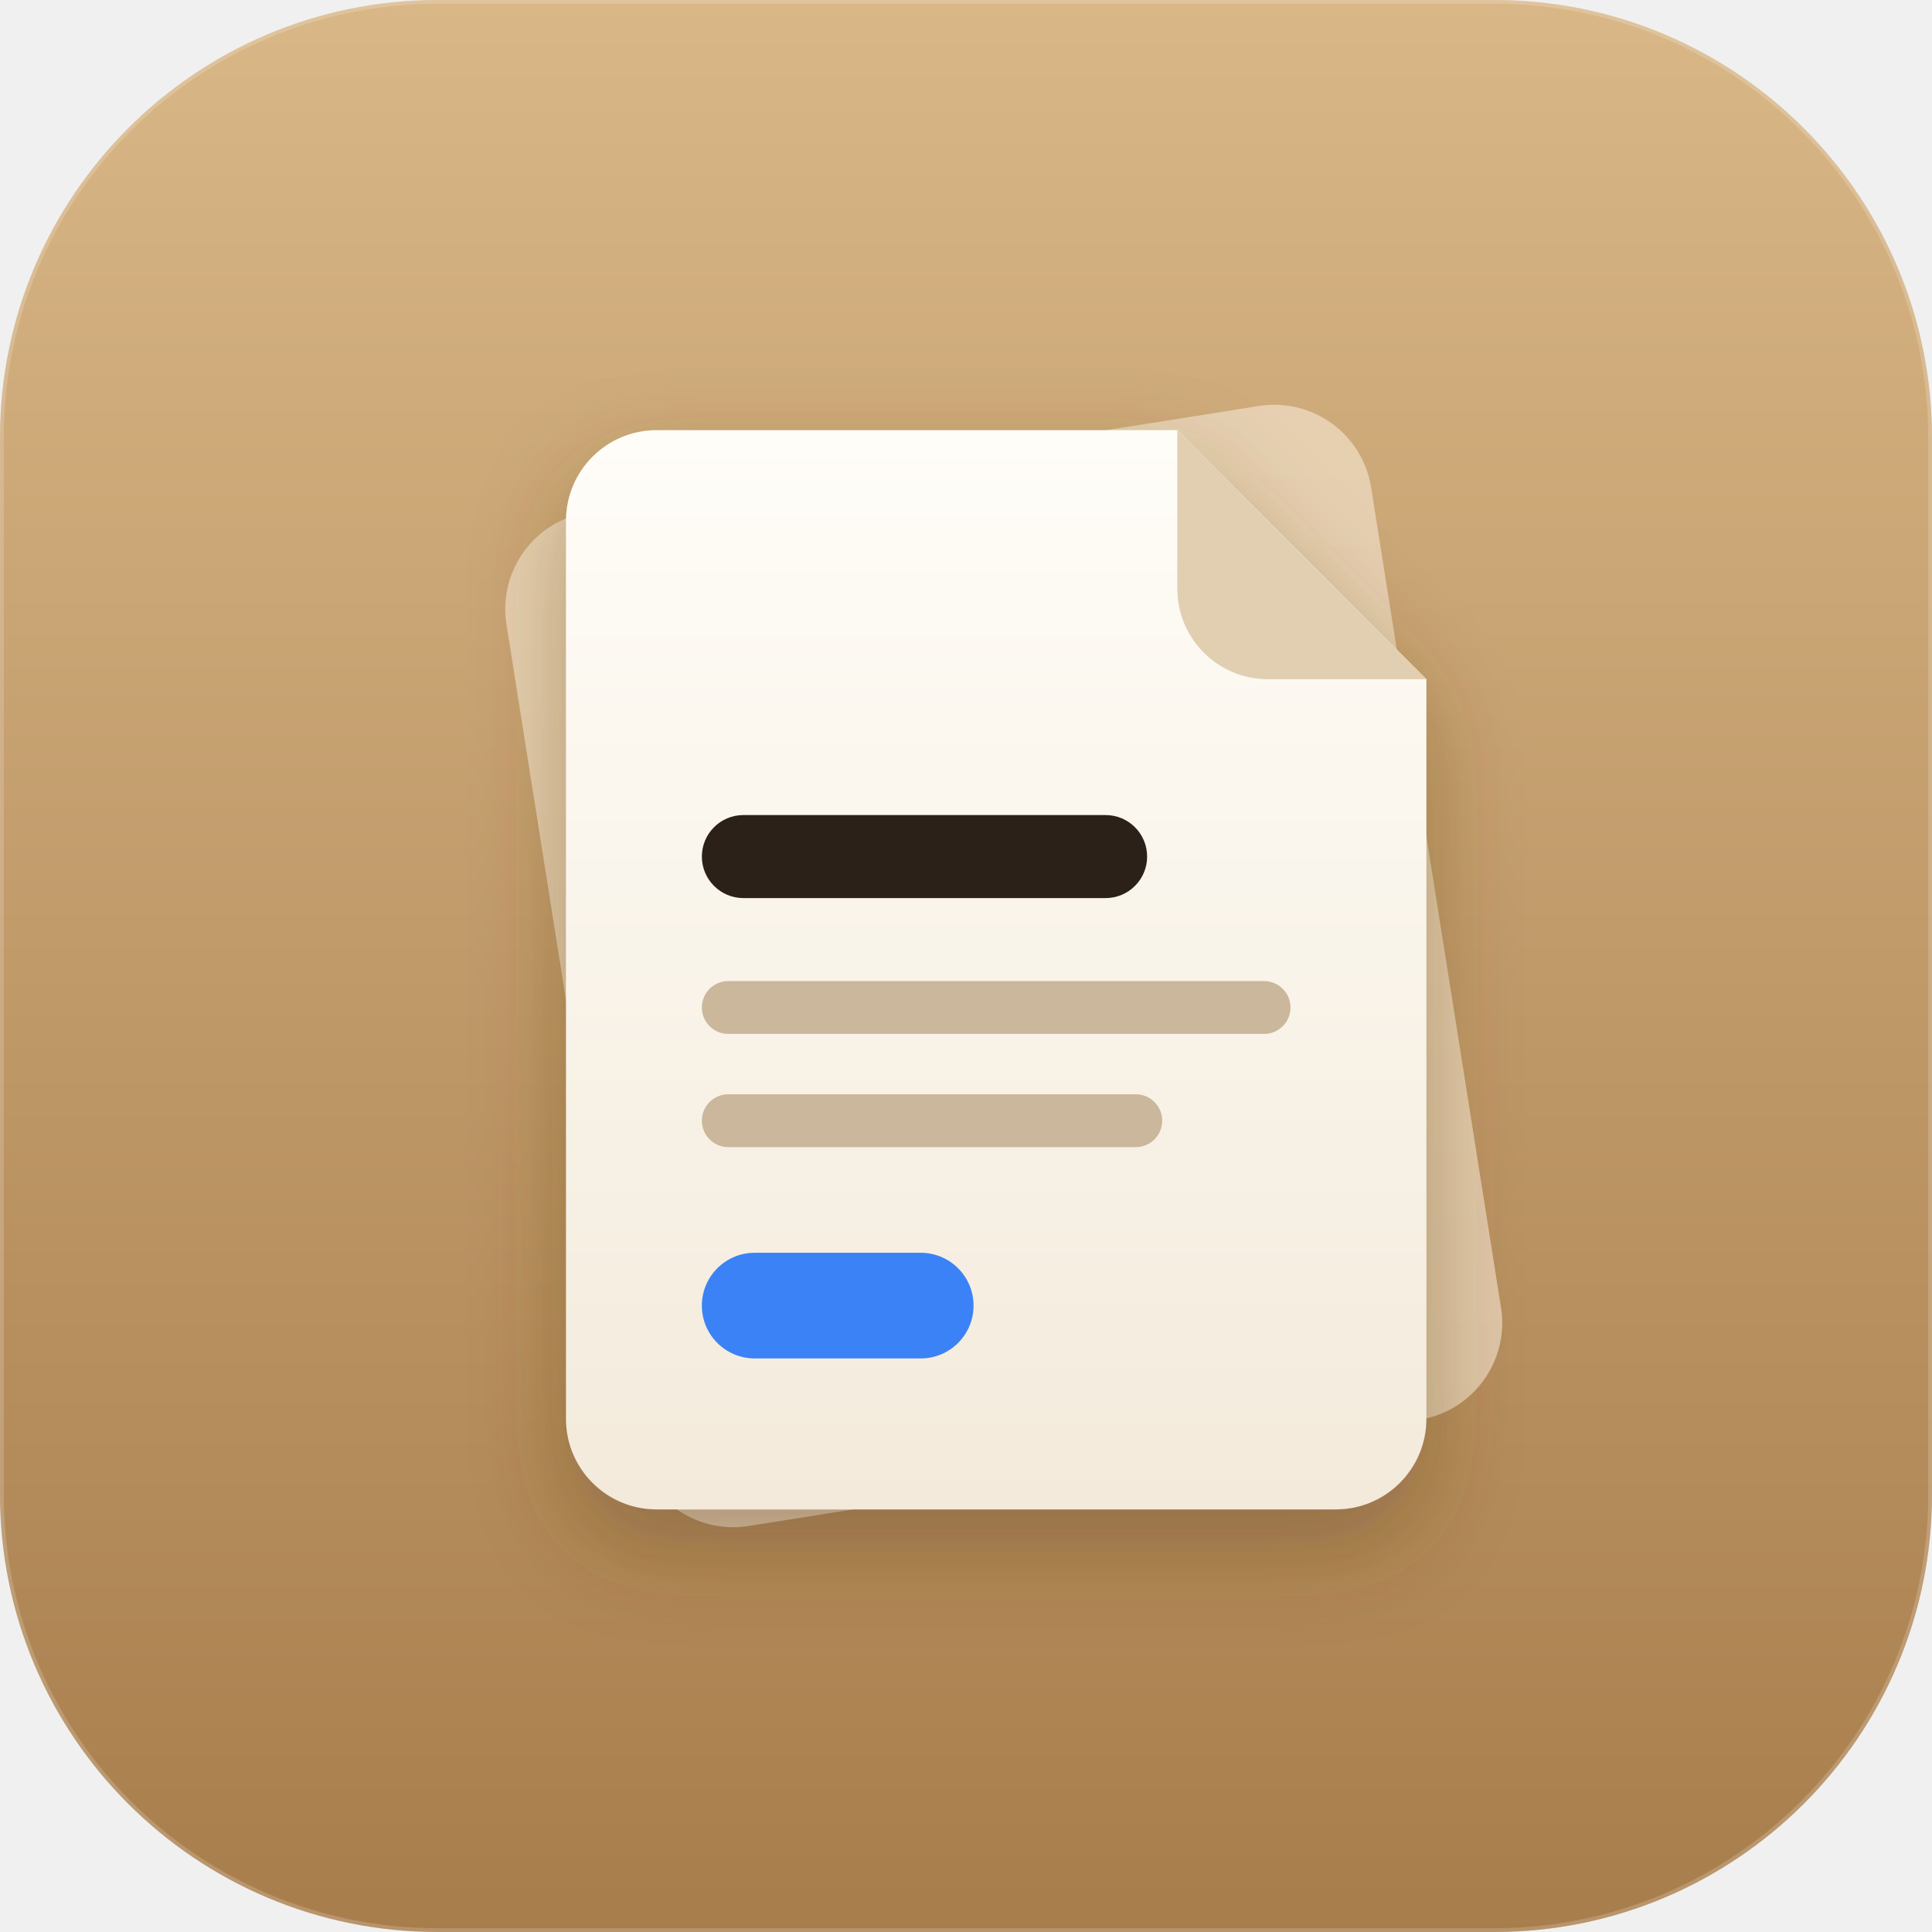
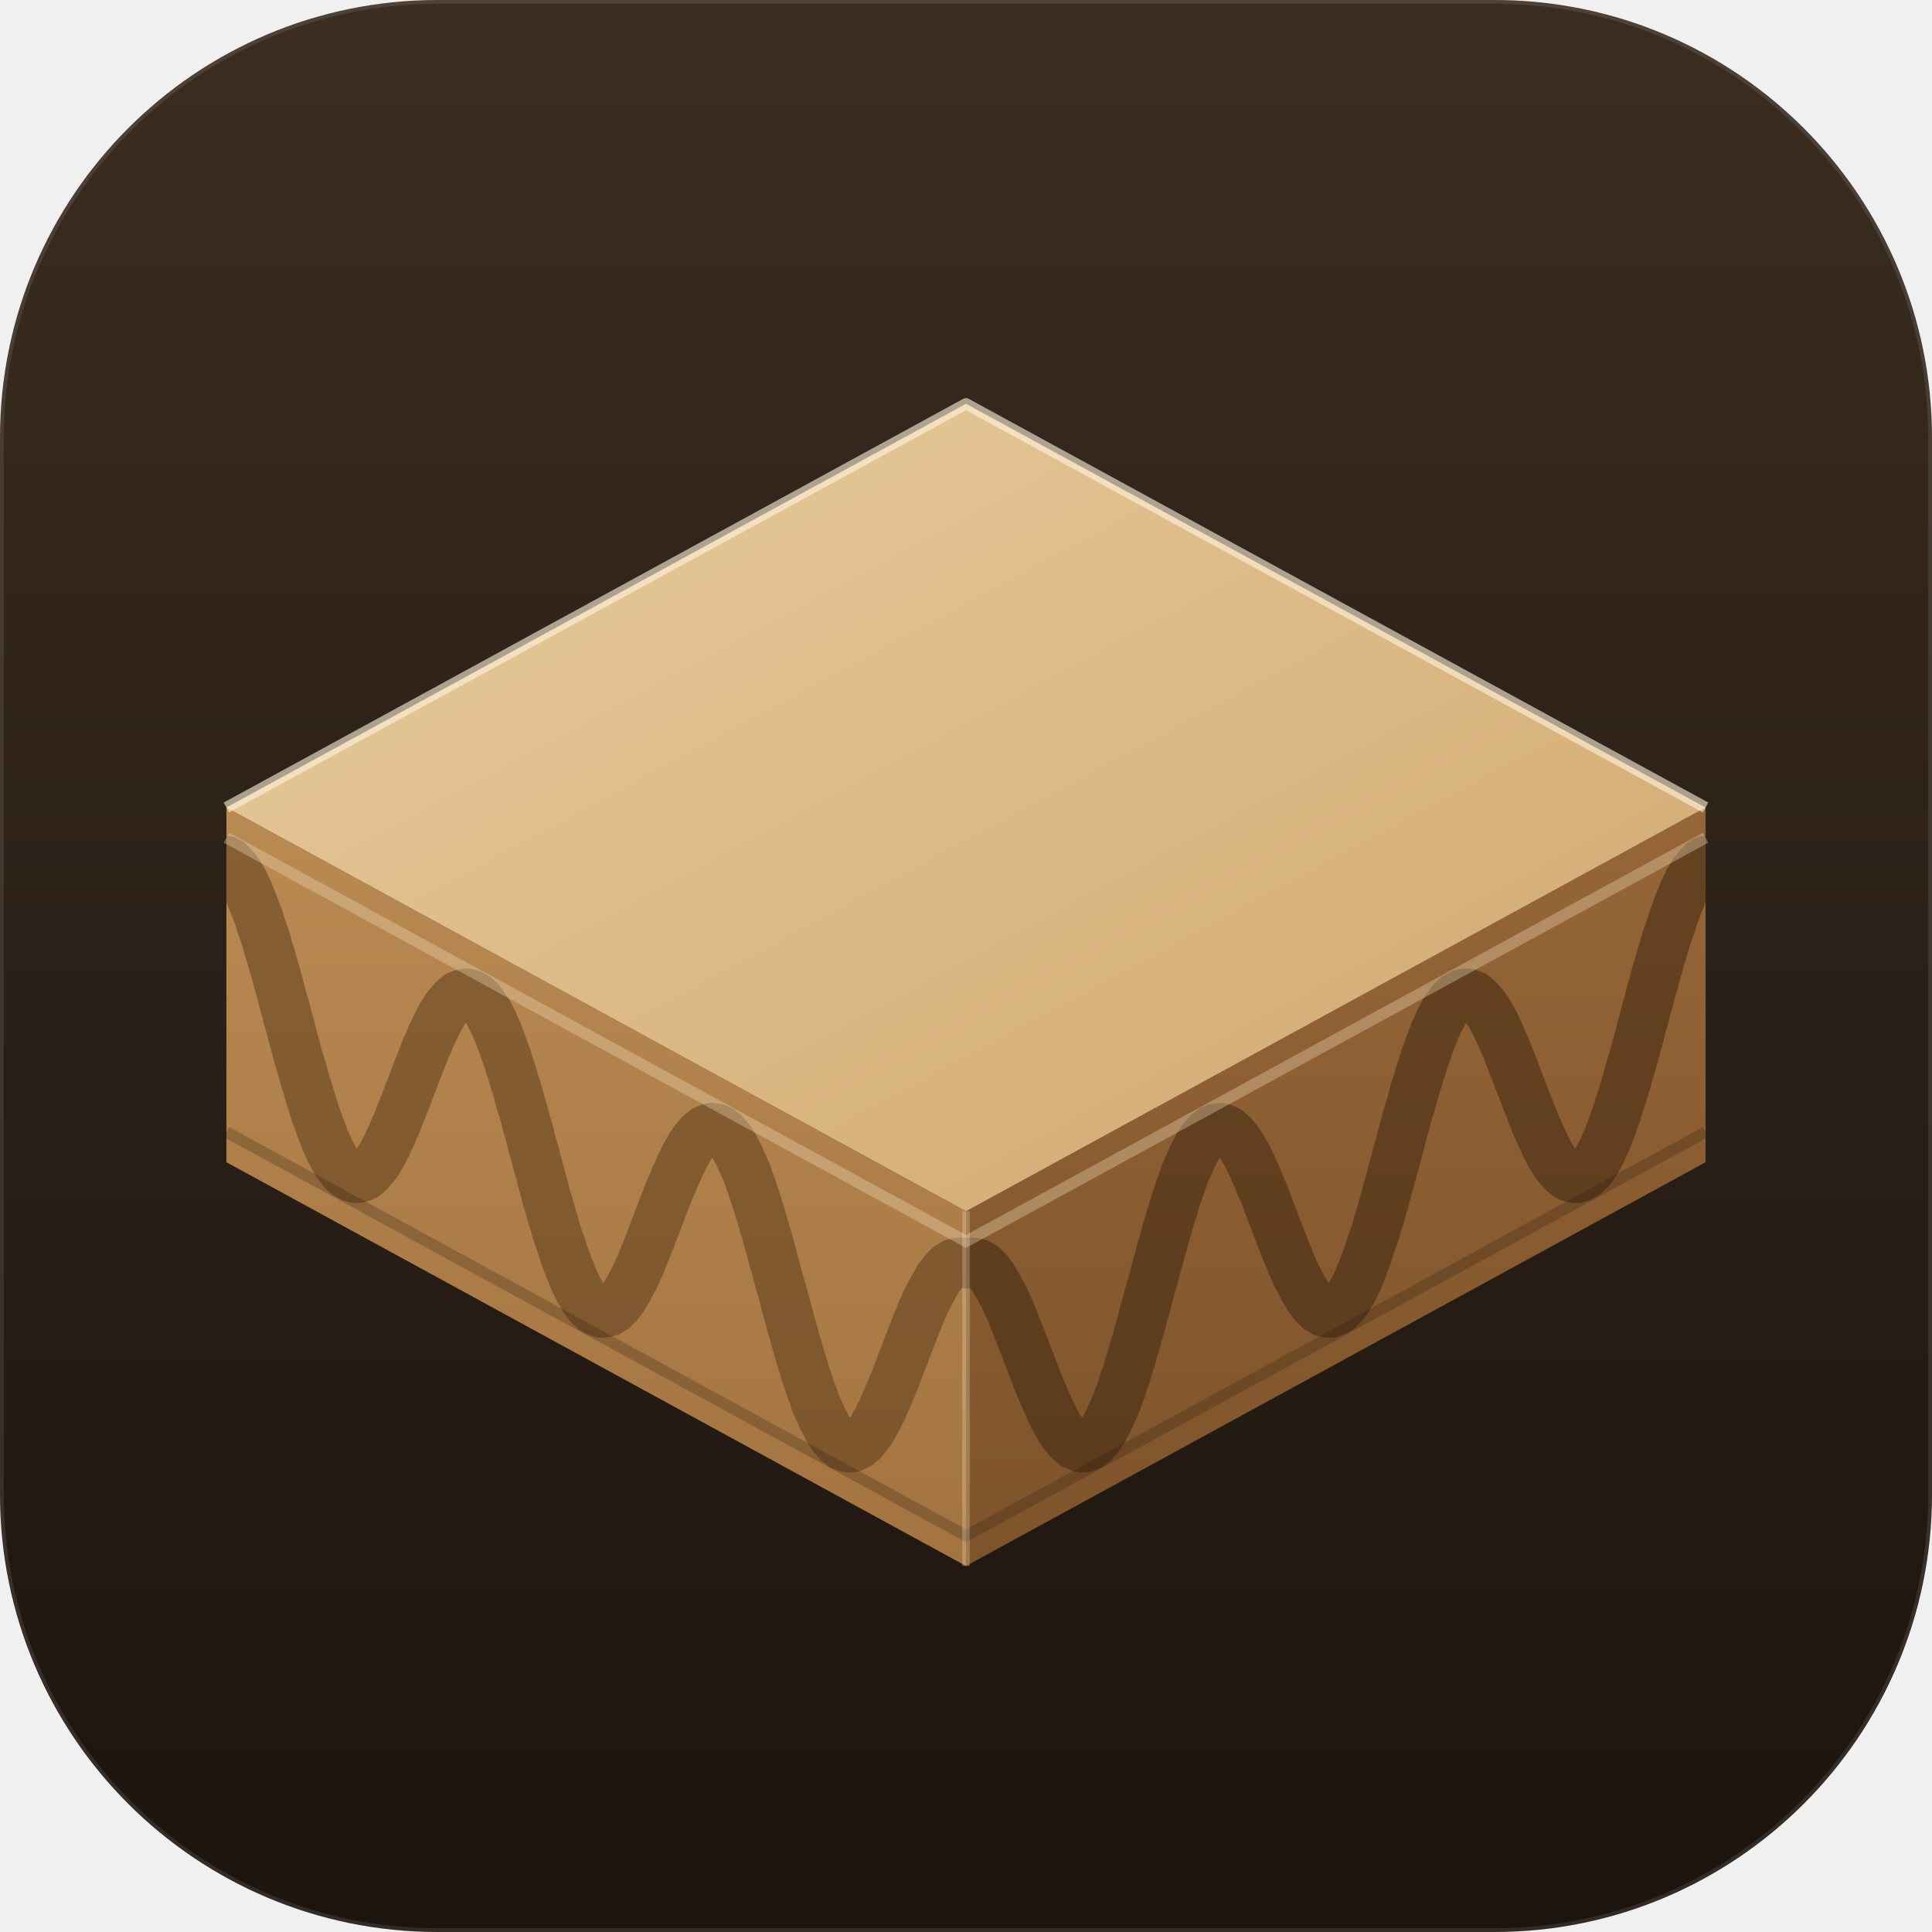
<svg xmlns="http://www.w3.org/2000/svg" viewBox="0 0 512 512">
  <defs>
-     <linearGradient id="kraft" x1="0" y1="0" x2="0" y2="1">
-       <stop offset="0" stop-color="#d9b787" />
-       <stop offset="1" stop-color="#a87d4c" />
+     <linearGradient id="bg" x1="0" y1="0" x2="0" y2="1">
+       <stop offset="0" stop-color="#3b2d21" />
+       <stop offset="1" stop-color="#1c140e" />
    </linearGradient>
-     <linearGradient id="sheet" x1="0" y1="0" x2="0" y2="1">
-       <stop offset="0" stop-color="#fffdf8" />
-       <stop offset="1" stop-color="#f3eadb" />
+     <linearGradient id="top" x1="0" y1="0" x2="1" y2="1">
+       <stop offset="0" stop-color="#e9cd9f" />
+       <stop offset="1" stop-color="#cfa66d" />
    </linearGradient>
-     <filter id="drop" x="-20%" y="-20%" width="140%" height="140%">
-       <feDropShadow dx="0" dy="10" stdDeviation="12" flood-color="#5a3c1c" flood-opacity="0.35" />
-     </filter>
+     <linearGradient id="left" x1="0" y1="0" x2="0" y2="1">
+       <stop offset="0" stop-color="#b98a52" />
+       <stop offset="1" stop-color="#a37440" />
+     </linearGradient>
+     <linearGradient id="right" x1="0" y1="0" x2="0" y2="1">
+       <stop offset="0" stop-color="#966637" />
+       <stop offset="1" stop-color="#7e542b" />
+     </linearGradient>
+     <radialGradient id="shadow" cx="0.5" cy="0.5" r="0.5">
+       <stop offset="0" stop-color="#000" stop-opacity="0.55" />
+       <stop offset="1" stop-color="#000" stop-opacity="0" />
+     </radialGradient>
+     <clipPath id="cl">
+       <path d="M60 214 L256 321 L256 415 L60 308Z" />
+     </clipPath>
+     <clipPath id="cr">
+       <path d="M256 321 L452 214 L452 308 L256 415Z" />
+     </clipPath>
  </defs>
-   <rect width="512" height="512" rx="116" fill="url(#kraft)" />
-   <rect x="0.5" y="0.5" width="511" height="511" rx="115.5" fill="none" stroke="#fff" stroke-opacity="0.18" />
-   <g transform="translate(0 -30)">
-     <rect x="150" y="150" width="232" height="272" rx="26" fill="#f6ead6" opacity="0.6" transform="rotate(-9 266 286)" />
-     <g filter="url(#drop)">
-       <path d="M150 168a24 24 0 0 1 24-24h138l66 66v196a24 24 0 0 1-24 24H174a24 24 0 0 1-24-24z" fill="url(#sheet)" />
-     </g>
-     <path d="M312 144v42a24 24 0 0 0 24 24h42z" fill="#e2cfb2" />
-     <rect x="186" y="246" width="118" height="22" rx="11" fill="#2b2118" />
-     <rect x="186" y="290" width="156" height="14" rx="7" fill="#cbb79b" />
-     <rect x="186" y="320" width="122" height="14" rx="7" fill="#cbb79b" />
-     <rect x="186" y="362" width="72" height="28" rx="14" fill="#3b82f6" />
+   <rect width="512" height="512" rx="116" fill="url(#bg)" />
+   <rect x="0.5" y="0.5" width="511" height="511" rx="115.5" fill="none" stroke="#fff" stroke-opacity="0.1" />
+   <path d="M60 214 L256 321 L256 415 L60 308Z" fill="url(#left)" />
+   <path d="M256 321 L452 214 L452 308 L256 415Z" fill="url(#right)" />
+   <g clip-path="url(#cl)">
+     <path d="M60.0 228.0 L60.7 228.4 L61.3 229.0 L62.0 229.7 L62.6 230.5 L63.3 231.4 L63.9 232.5 L64.6 233.6 L65.2 234.9 L65.9 236.3 L66.5 237.9 L67.2 239.5 L67.8 241.2 L68.5 243.0 L69.1 245.0 L69.8 247.0 L70.5 249.0 L71.1 251.2 L71.8 253.4 L72.4 255.6 L73.1 257.9 L73.7 260.3 L74.4 262.7 L75.0 265.1 L75.7 267.5 L76.3 269.9 L77.0 272.3 L77.6 274.8 L78.3 277.2 L78.9 279.6 L79.6 281.9 L80.3 284.2 L80.9 286.5 L81.6 288.7 L82.2 290.8 L82.9 292.9 L83.5 294.9 L84.2 296.8 L84.8 298.6 L85.5 300.3 L86.1 302.0 L86.8 303.5 L87.4 304.9 L88.1 306.2 L88.7 307.4 L89.4 308.4 L90.1 309.4 L90.7 310.2 L91.4 310.9 L92.0 311.4 L92.7 311.8 L93.3 312.1 L94.0 312.3 L94.6 312.3 L95.3 312.2 L95.9 312.0 L96.6 311.7 L97.2 311.2 L97.9 310.6 L98.5 309.9 L99.2 309.1 L99.9 308.2 L100.5 307.2 L101.2 306.1 L101.8 304.9 L102.5 303.6 L103.1 302.2 L103.8 300.8 L104.4 299.3 L105.1 297.8 L105.7 296.2 L106.4 294.5 L107.0 292.9 L107.7 291.2 L108.3 289.5 L109.0 287.8 L109.7 286.0 L110.3 284.3 L111.0 282.6 L111.6 281.0 L112.3 279.3 L112.9 277.7 L113.6 276.2 L114.2 274.7 L114.9 273.3 L115.5 271.9 L116.2 270.6 L116.8 269.4 L117.5 268.3 L118.1 267.3 L118.8 266.4 L119.5 265.6 L120.1 264.9 L120.8 264.3 L121.4 263.8 L122.1 263.5 L122.7 263.3 L123.4 263.2 L124.0 263.2 L124.7 263.4 L125.3 263.7 L126.0 264.1 L126.6 264.6 L127.3 265.3 L127.9 266.1 L128.6 267.1 L129.3 268.1 L129.9 269.3 L130.6 270.6 L131.2 272.0 L131.9 273.5 L132.5 275.2 L133.2 276.9 L133.8 278.7 L134.5 280.6 L135.1 282.6 L135.8 284.7 L136.4 286.8 L137.1 289.0 L137.7 291.3 L138.4 293.6 L139.1 295.9 L139.7 298.3 L140.4 300.7 L141.0 303.2 L141.7 305.6 L142.3 308.0 L143.0 310.4 L143.6 312.8 L144.3 315.2 L144.9 317.6 L145.6 319.9 L146.2 322.1 L146.9 324.3 L147.5 326.5 L148.2 328.5 L148.9 330.5 L149.5 332.5 L150.2 334.3 L150.8 336.0 L151.5 337.6 L152.1 339.2 L152.8 340.6 L153.4 341.9 L154.1 343.0 L154.7 344.1 L155.4 345.0 L156.0 345.8 L156.7 346.5 L157.3 347.1 L158.0 347.5 L158.7 347.8 L159.3 348.0 L160.0 348.0 L160.6 347.9 L161.3 347.7 L161.9 347.3 L162.6 346.9 L163.2 346.3 L163.9 345.6 L164.5 344.8 L165.2 343.9 L165.8 342.8 L166.5 341.7 L167.1 340.5 L167.8 339.2 L168.5 337.9 L169.1 336.5 L169.8 335.0 L170.4 333.4 L171.1 331.8 L171.7 330.2 L172.4 328.5 L173.0 326.8 L173.7 325.1 L174.3 323.4 L175.0 321.7 L175.6 320.0 L176.3 318.3 L176.9 316.6 L177.6 315.0 L178.3 313.4 L178.9 311.9 L179.6 310.4 L180.2 308.9 L180.9 307.6 L181.5 306.3 L182.2 305.1 L182.8 304.0 L183.5 303.0 L184.1 302.1 L184.8 301.3 L185.4 300.6 L186.1 300.0 L186.7 299.5 L187.4 299.2 L188.1 298.9 L188.7 298.8 L189.4 298.9 L190.0 299.0 L190.7 299.3 L191.3 299.8 L192.0 300.3 L192.6 301.0 L193.3 301.8 L193.9 302.7 L194.6 303.8 L195.2 305.0 L195.9 306.3 L196.5 307.7 L197.2 309.2 L197.9 310.8 L198.5 312.6 L199.2 314.4 L199.8 316.3 L200.5 318.3 L201.1 320.4 L201.8 322.5 L202.4 324.7 L203.1 327.0 L203.7 329.3 L204.4 331.6 L205.0 334.0 L205.7 336.4 L206.3 338.8 L207.0 341.2 L207.7 343.7 L208.3 346.1 L209.0 348.5 L209.6 350.9 L210.3 353.2 L210.9 355.5 L211.6 357.8 L212.2 360.0 L212.9 362.1 L213.5 364.2 L214.2 366.2 L214.8 368.1 L215.5 369.9 L216.1 371.7 L216.8 373.3 L217.5 374.8 L218.1 376.2 L218.8 377.5 L219.4 378.7 L220.1 379.8 L220.7 380.7 L221.4 381.5 L222.0 382.2 L222.7 382.7 L223.3 383.2 L224.0 383.5 L224.6 383.6 L225.3 383.7 L225.9 383.6 L226.6 383.3 L227.3 383.0 L227.9 382.5 L228.6 381.9 L229.2 381.2 L229.9 380.4 L230.5 379.5 L231.2 378.5 L231.8 377.4 L232.5 376.2 L233.1 374.9 L233.8 373.6 L234.4 372.1 L235.1 370.6 L235.7 369.1 L236.4 367.5 L237.1 365.9 L237.7 364.2 L238.4 362.5 L239.0 360.8 L239.7 359.1 L240.3 357.4 L241.0 355.7 L241.6 354.0 L242.3 352.3 L242.9 350.7 L243.6 349.1 L244.2 347.5 L244.9 346.0 L245.5 344.6 L246.2 343.3 L246.9 342.0 L247.5 340.8 L248.2 339.7 L248.8 338.6 L249.5 337.7 L250.1 336.9 L250.8 336.2 L251.4 335.6 L252.1 335.2 L252.7 334.8 L253.4 334.6 L254.0 334.5 L254.7 334.5 L255.3 334.7 L256.0 335.0" fill="none" stroke="#5e3c1c" stroke-opacity="0.55" stroke-width="13" stroke-linecap="round" />
  </g>
+   <g clip-path="url(#cr)">
+     <path d="M256.0 335.0 L256.7 334.7 L257.3 334.5 L258.0 334.5 L258.6 334.6 L259.3 334.8 L259.9 335.2 L260.6 335.6 L261.2 336.2 L261.9 336.9 L262.5 337.7 L263.2 338.6 L263.8 339.7 L264.5 340.8 L265.1 342.0 L265.8 343.3 L266.5 344.6 L267.1 346.0 L267.8 347.5 L268.4 349.1 L269.1 350.7 L269.7 352.3 L270.4 354.0 L271.0 355.7 L271.7 357.4 L272.3 359.1 L273.0 360.8 L273.6 362.5 L274.3 364.2 L274.9 365.9 L275.6 367.5 L276.3 369.1 L276.9 370.6 L277.6 372.1 L278.2 373.6 L278.9 374.9 L279.5 376.2 L280.2 377.4 L280.8 378.5 L281.5 379.5 L282.1 380.4 L282.8 381.2 L283.4 381.9 L284.1 382.5 L284.7 383.0 L285.4 383.3 L286.1 383.6 L286.7 383.7 L287.4 383.6 L288.0 383.5 L288.7 383.2 L289.3 382.7 L290.0 382.2 L290.6 381.5 L291.3 380.7 L291.9 379.8 L292.6 378.7 L293.2 377.5 L293.9 376.2 L294.5 374.8 L295.2 373.3 L295.9 371.7 L296.5 369.9 L297.2 368.1 L297.8 366.2 L298.5 364.2 L299.1 362.1 L299.8 360.0 L300.4 357.8 L301.1 355.5 L301.7 353.2 L302.4 350.9 L303.0 348.5 L303.7 346.1 L304.3 343.7 L305.0 341.2 L305.7 338.8 L306.3 336.4 L307.0 334.0 L307.6 331.6 L308.3 329.3 L308.9 327.0 L309.6 324.7 L310.2 322.5 L310.9 320.4 L311.5 318.3 L312.2 316.3 L312.8 314.4 L313.5 312.6 L314.1 310.8 L314.8 309.2 L315.5 307.7 L316.1 306.3 L316.8 305.0 L317.4 303.8 L318.1 302.7 L318.7 301.8 L319.4 301.0 L320.0 300.3 L320.7 299.8 L321.3 299.3 L322.0 299.0 L322.6 298.9 L323.3 298.8 L323.9 298.9 L324.6 299.2 L325.3 299.5 L325.9 300.0 L326.6 300.6 L327.2 301.3 L327.9 302.1 L328.5 303.0 L329.2 304.0 L329.8 305.1 L330.5 306.3 L331.1 307.6 L331.8 308.9 L332.4 310.4 L333.1 311.9 L333.7 313.4 L334.4 315.0 L335.1 316.6 L335.7 318.3 L336.4 320.0 L337.0 321.7 L337.7 323.4 L338.3 325.1 L339.0 326.8 L339.6 328.5 L340.3 330.2 L340.9 331.8 L341.6 333.4 L342.2 335.0 L342.9 336.5 L343.5 337.9 L344.2 339.2 L344.9 340.5 L345.5 341.7 L346.2 342.8 L346.8 343.9 L347.5 344.8 L348.1 345.6 L348.8 346.3 L349.4 346.9 L350.1 347.3 L350.7 347.7 L351.4 347.9 L352.0 348.0 L352.7 348.0 L353.3 347.8 L354.0 347.5 L354.7 347.1 L355.3 346.5 L356.0 345.8 L356.6 345.0 L357.3 344.1 L357.9 343.0 L358.6 341.9 L359.2 340.6 L359.9 339.2 L360.5 337.6 L361.2 336.0 L361.8 334.3 L362.5 332.5 L363.1 330.5 L363.8 328.5 L364.5 326.5 L365.1 324.3 L365.8 322.1 L366.4 319.9 L367.1 317.6 L367.7 315.2 L368.4 312.8 L369.0 310.4 L369.7 308.0 L370.3 305.6 L371.0 303.2 L371.6 300.7 L372.3 298.3 L372.9 295.9 L373.6 293.6 L374.3 291.3 L374.9 289.0 L375.6 286.8 L376.2 284.7 L376.9 282.6 L377.5 280.6 L378.2 278.7 L378.8 276.9 L379.5 275.2 L380.1 273.5 L380.8 272.0 L381.4 270.6 L382.1 269.3 L382.7 268.1 L383.4 267.1 L384.1 266.1 L384.7 265.3 L385.4 264.6 L386.0 264.1 L386.7 263.7 L387.3 263.4 L388.0 263.2 L388.6 263.2 L389.3 263.3 L389.9 263.5 L390.6 263.8 L391.2 264.3 L391.9 264.9 L392.5 265.6 L393.2 266.4 L393.9 267.3 L394.5 268.3 L395.2 269.4 L395.8 270.6 L396.5 271.9 L397.1 273.3 L397.8 274.7 L398.4 276.2 L399.1 277.7 L399.7 279.3 L400.4 281.0 L401.0 282.6 L401.7 284.3 L402.3 286.0 L403.0 287.8 L403.7 289.5 L404.3 291.2 L405.0 292.9 L405.6 294.5 L406.3 296.2 L406.9 297.8 L407.6 299.3 L408.2 300.8 L408.9 302.2 L409.5 303.6 L410.2 304.9 L410.8 306.1 L411.5 307.2 L412.1 308.2 L412.8 309.1 L413.5 309.9 L414.1 310.6 L414.8 311.2 L415.4 311.7 L416.1 312.0 L416.7 312.2 L417.4 312.3 L418.0 312.3 L418.7 312.1 L419.3 311.8 L420.0 311.4 L420.6 310.9 L421.3 310.2 L421.9 309.4 L422.6 308.4 L423.3 307.4 L423.9 306.2 L424.6 304.9 L425.2 303.5 L425.9 302.0 L426.5 300.3 L427.2 298.6 L427.8 296.8 L428.5 294.9 L429.1 292.9 L429.8 290.8 L430.4 288.7 L431.1 286.5 L431.7 284.2 L432.4 281.9 L433.1 279.6 L433.7 277.2 L434.4 274.8 L435.0 272.3 L435.7 269.9 L436.3 267.5 L437.0 265.1 L437.6 262.7 L438.3 260.3 L438.9 257.9 L439.6 255.6 L440.2 253.4 L440.9 251.2 L441.5 249.0 L442.2 247.0 L442.9 245.0 L443.5 243.0 L444.2 241.2 L444.8 239.5 L445.5 237.9 L446.1 236.3 L446.8 234.9 L447.4 233.6 L448.1 232.5 L448.7 231.4 L449.4 230.5 L450.0 229.7 L450.7 229.0 L451.3 228.4 L452.0 228.0" fill="none" stroke="#3f2711" stroke-opacity="0.55" stroke-width="13" stroke-linecap="round" />
+   </g>
+   <path d="M60 222 L256 329 L452 222" fill="none" stroke="#f1dcb8" stroke-opacity="0.35" stroke-width="3" />
+   <path d="M60 300 L256 407 L452 300" fill="none" stroke="#2a1a0c" stroke-opacity="0.25" stroke-width="3" />
+   <path d="M256 107 L452 214 L256 321 L60 214Z" fill="url(#top)" />
+   <path d="M60 214 L256 107 L452 214" fill="none" stroke="#fff3dc" stroke-opacity="0.6" stroke-width="3" stroke-linejoin="round" />
+   <path d="M256 321 L256 415" stroke="#fff0d6" stroke-opacity="0.25" stroke-width="2" />
</svg>
